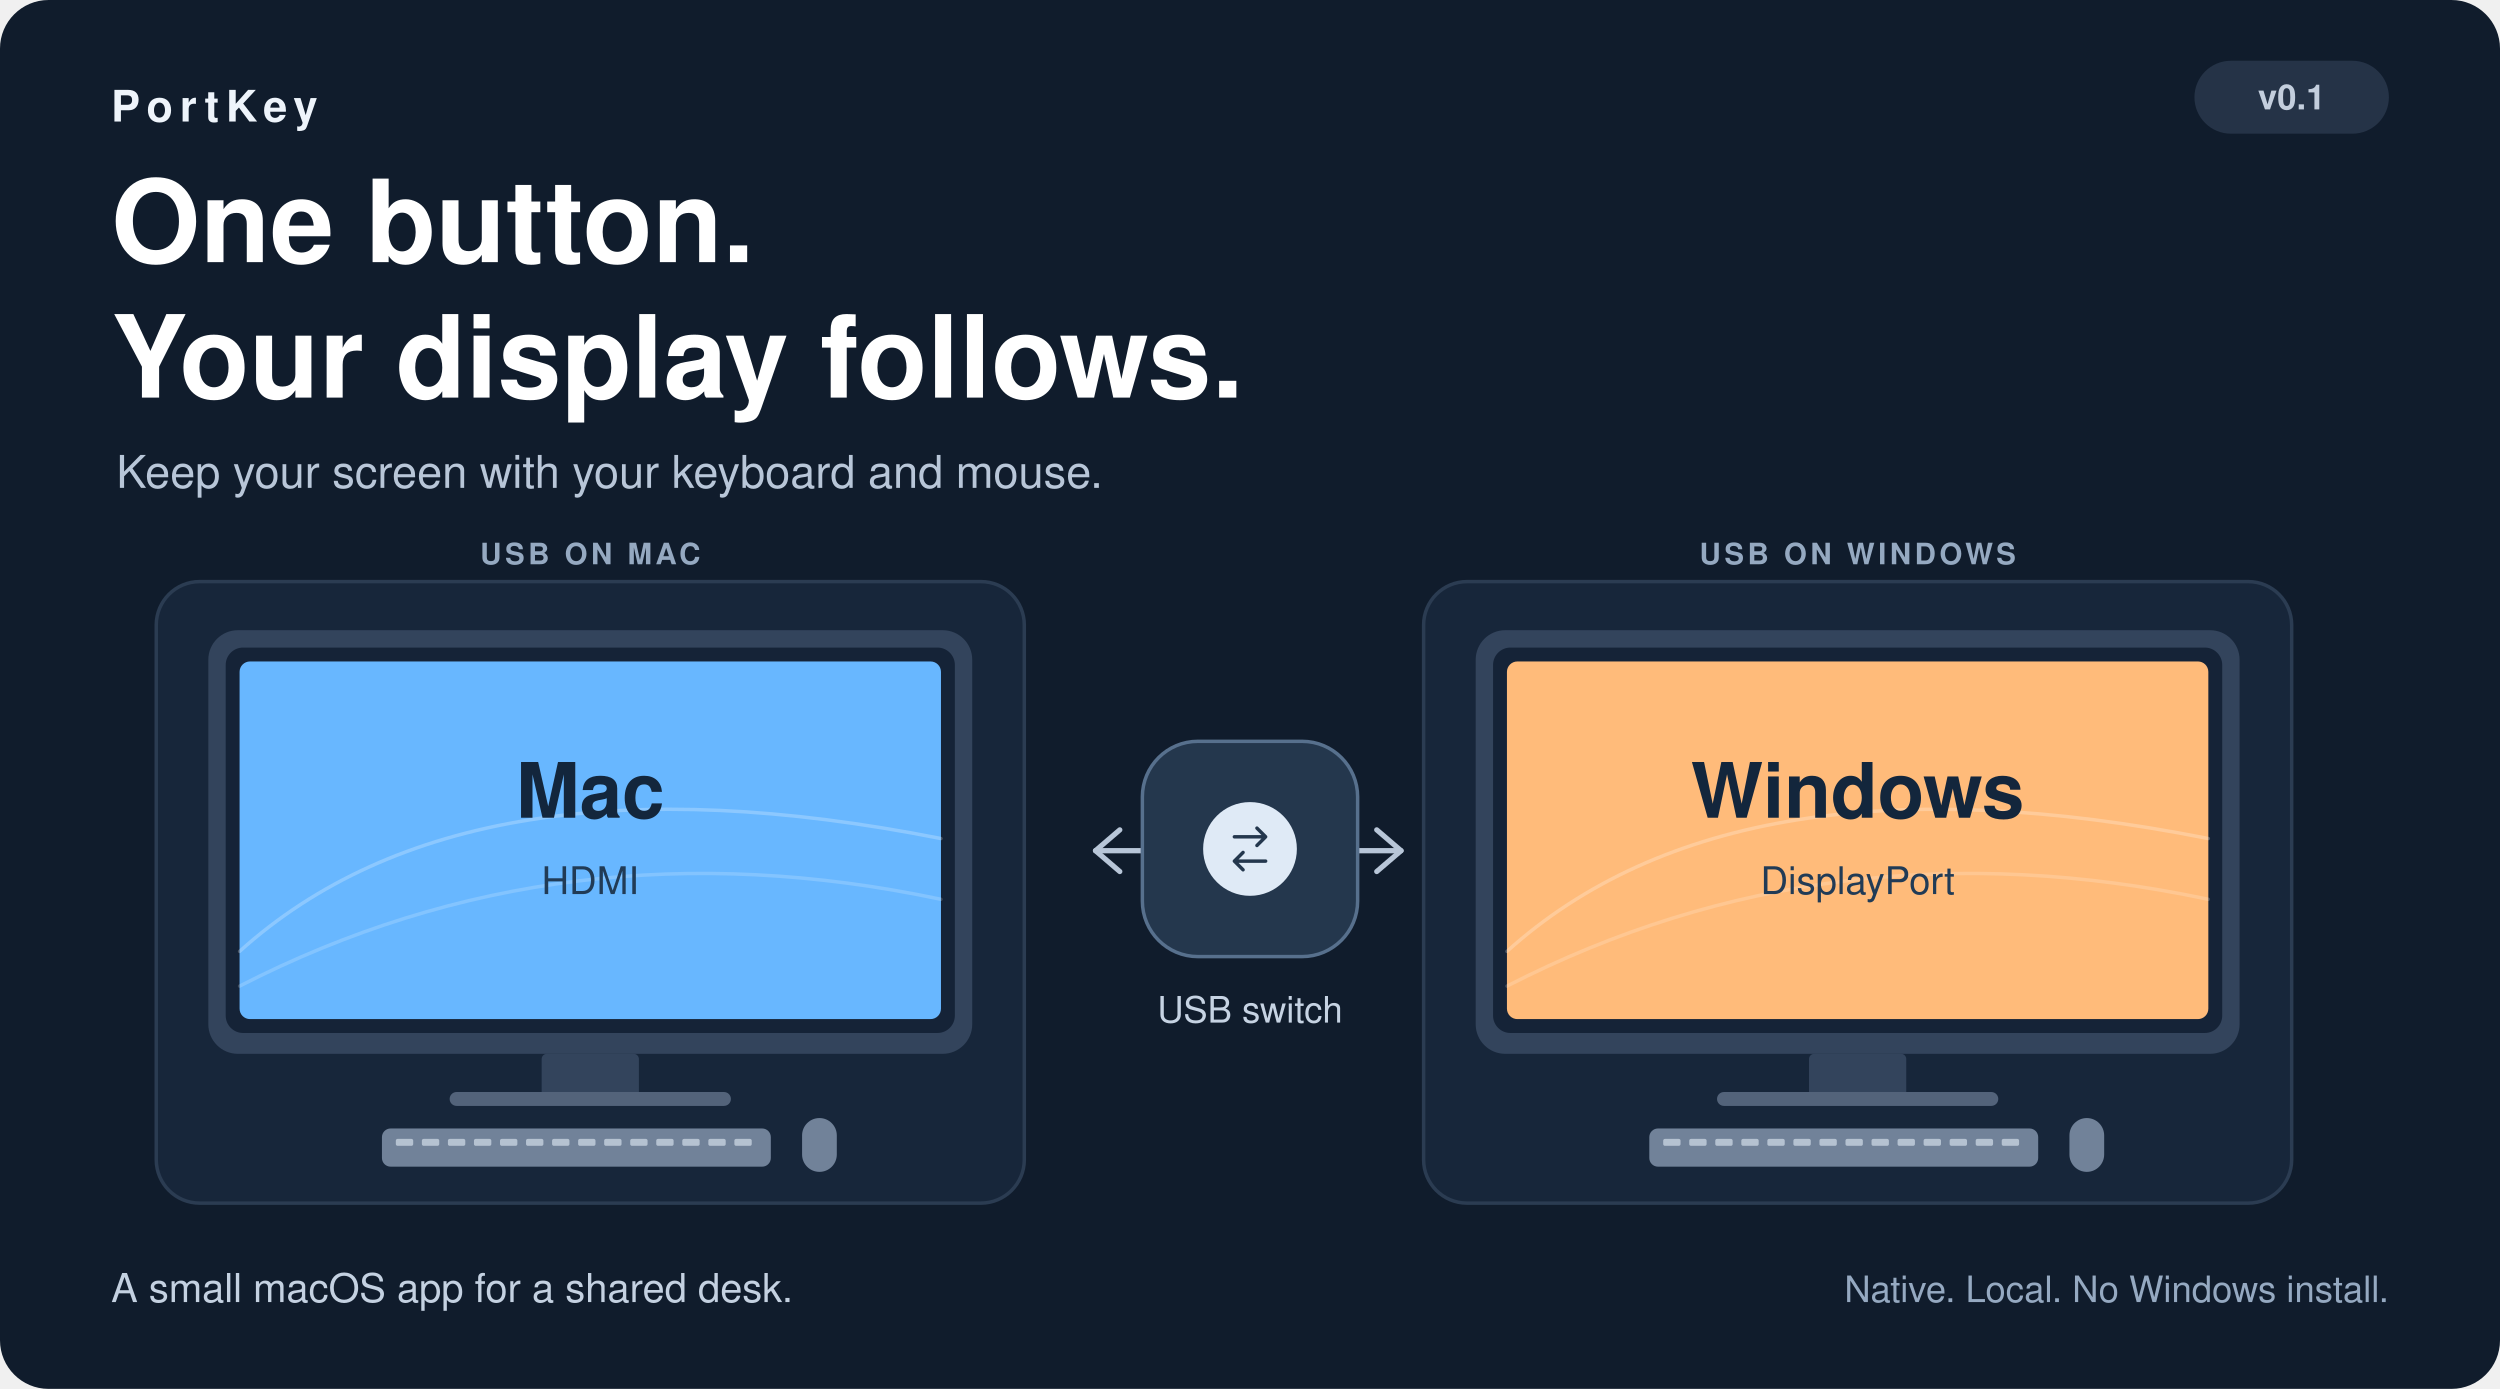
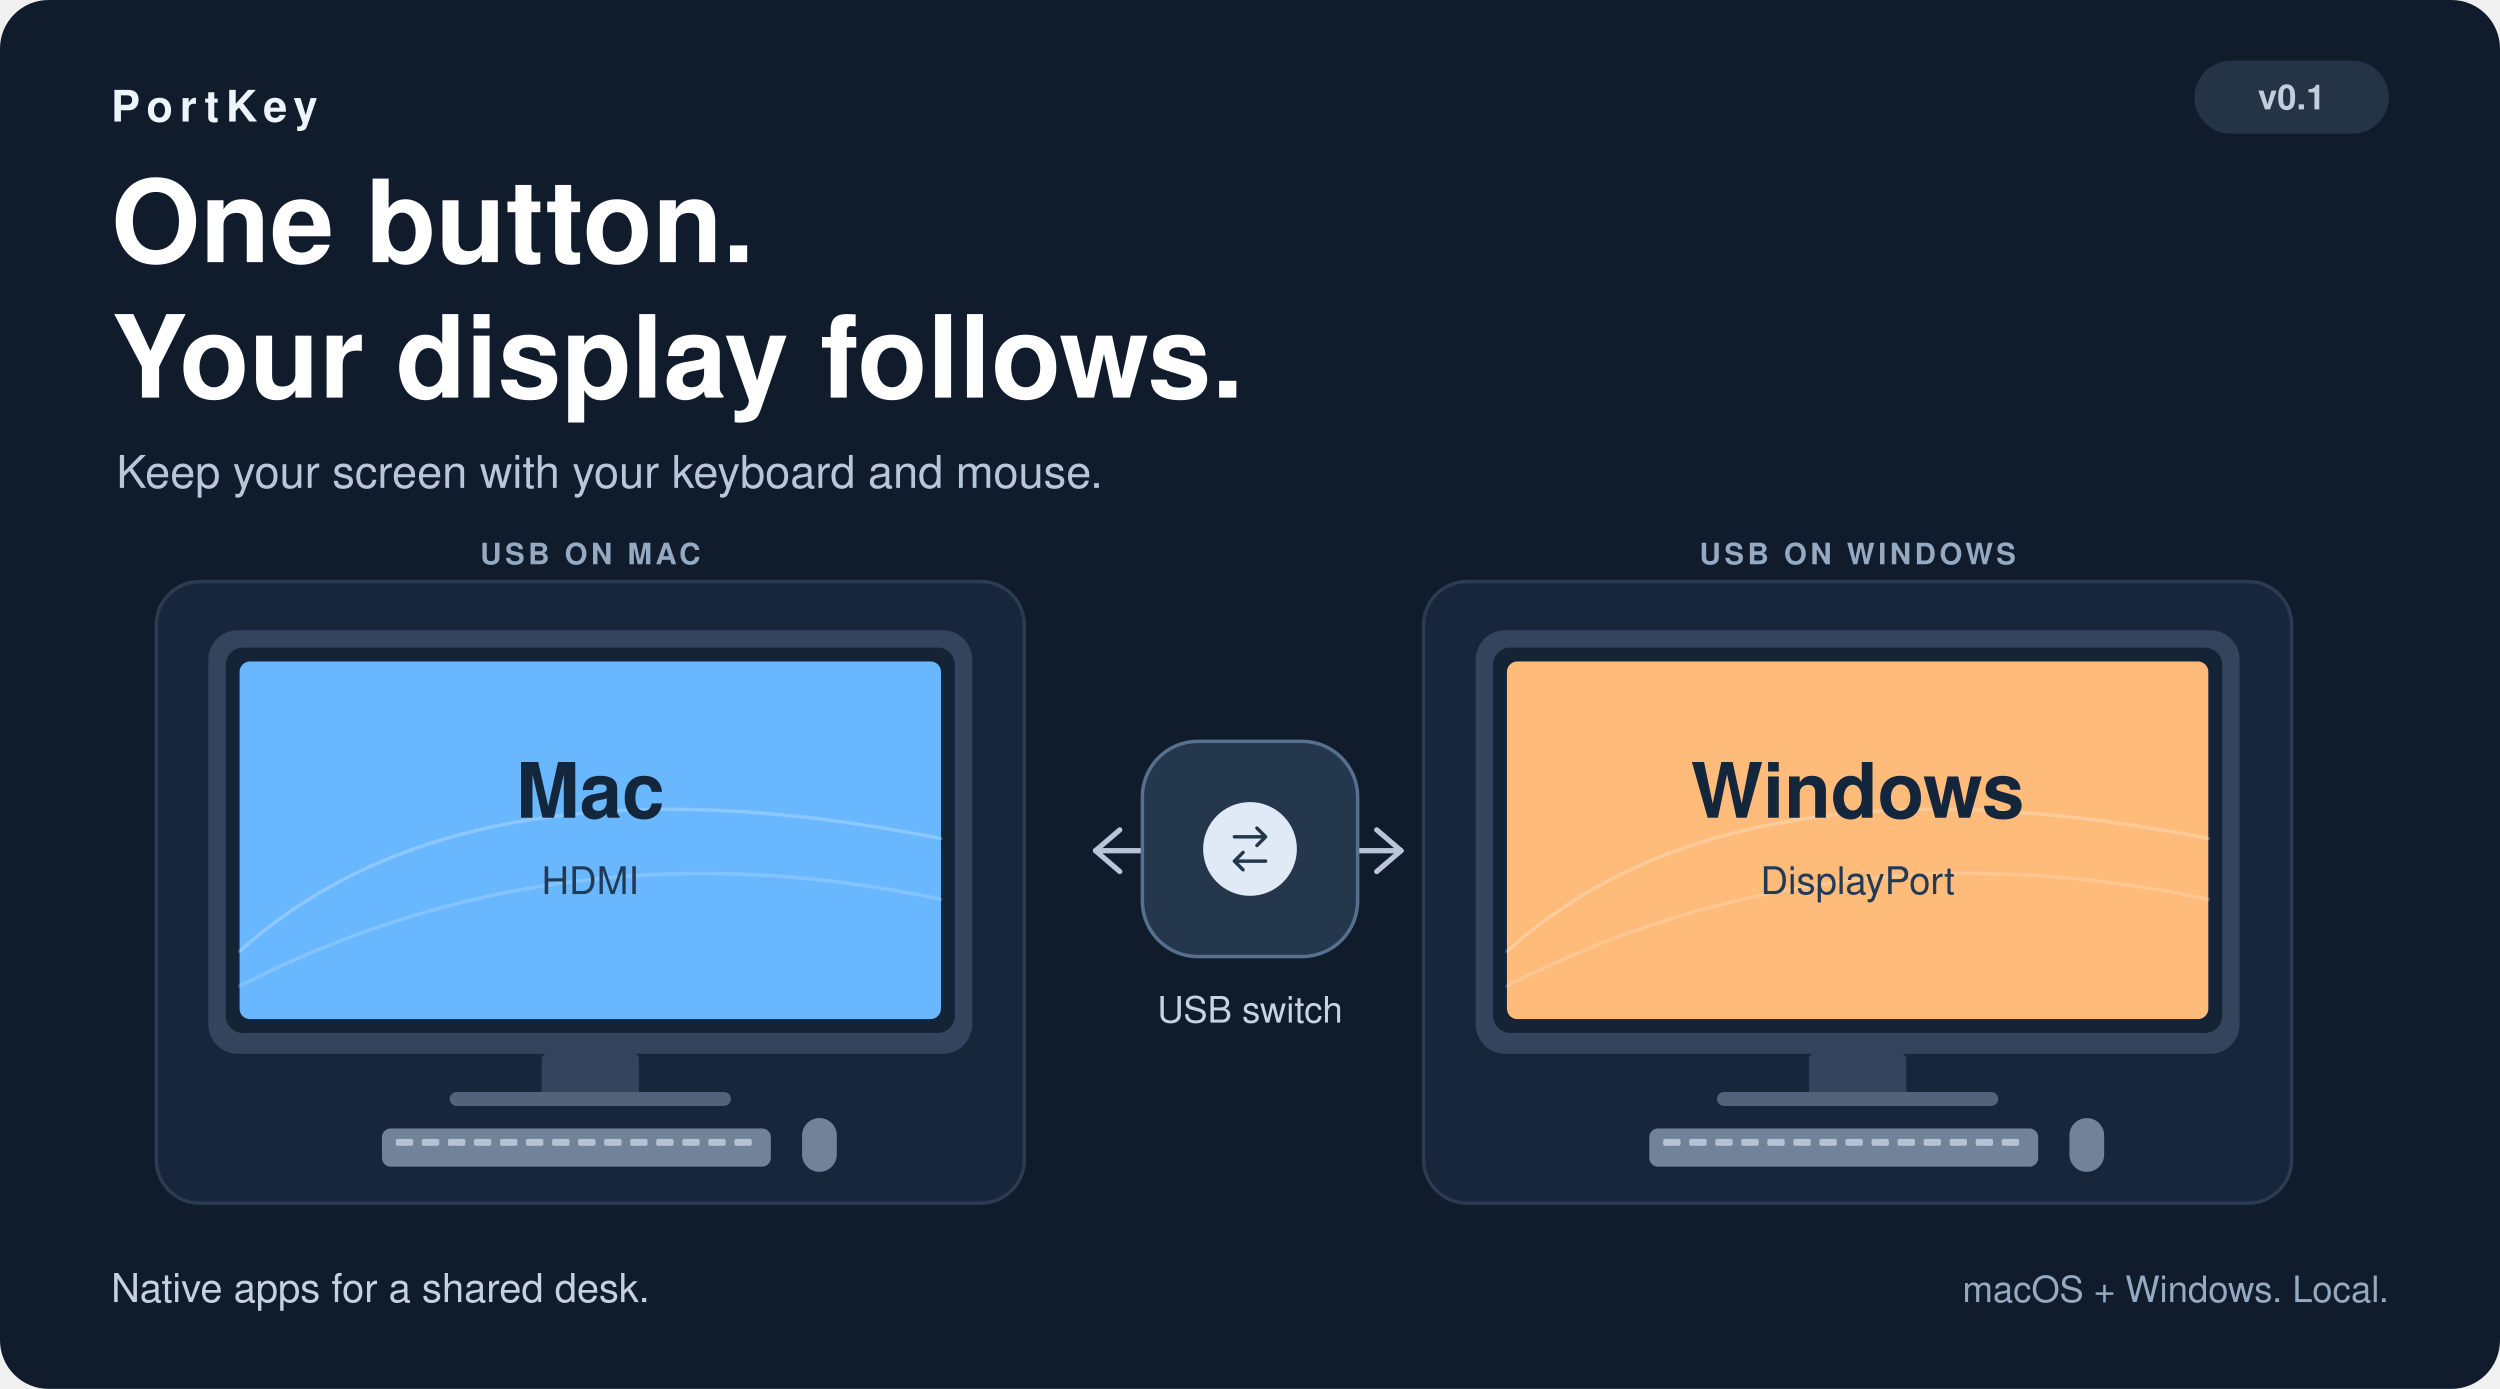
<svg xmlns="http://www.w3.org/2000/svg" width="1440" height="800" viewBox="0 0 1440 800" role="img" aria-labelledby="title desc">
  <g font-family="-apple-system, BlinkMacSystemFont, Segoe UI, Helvetica, Arial, sans-serif">
    <rect x="0" y="0" width="1440" height="800" rx="28" fill="#101C2C" stroke="none" stroke-width="1" />
    <text x="64" y="70" font-size="25" font-weight="700" fill="#EEF4FB" letter-spacing="4">PortKey</text>
    <rect x="1264" y="35" width="112" height="42" rx="21" fill="#253347" stroke="none" stroke-width="1" />
    <text x="1320" y="63" font-size="20" font-weight="600" fill="#C3CEDD" text-anchor="middle">v0.1</text>
    <text x="64" y="151" font-size="66" font-weight="700" fill="#FFFFFF">One button.</text>
    <text x="64" y="229" font-size="66" font-weight="700" fill="#FFFFFF">Your display follows.</text>
    <text x="67" y="281" font-size="26" font-weight="400" fill="#B8C6D8">Keep your screen with your keyboard and mouse.</text>
    <rect x="90" y="335" width="500" height="358" rx="25" fill="#17263A" stroke="#2B3C52" stroke-width="2" />
    <rect x="120" y="363" width="440" height="244" rx="17" fill="#33445C" stroke="none" stroke-width="1" />
    <rect x="130" y="373" width="420" height="222" rx="10" fill="#152337" stroke="none" stroke-width="1" />
    <rect x="138" y="381" width="404" height="206" rx="6" fill="#68B7FF" stroke="none" stroke-width="1" />
    <path d="M138 548 Q270 429 542 483" fill="none" stroke="#FFFFFF" stroke-width="2" stroke-linecap="round" stroke-linejoin="round" opacity=".24" />
    <path d="M138 568 Q325 472 542 518" fill="none" stroke="#FFFFFF" stroke-width="2" stroke-linecap="round" stroke-linejoin="round" opacity=".18" />
    <text x="340" y="471" font-size="44" font-weight="650" fill="#13263C" text-anchor="middle">Mac</text>
    <text x="340" y="515" font-size="22" font-weight="500" fill="#213B56" text-anchor="middle">HDMI</text>
    <rect x="312" y="607" width="56" height="26" rx="3" fill="#33445C" stroke="none" stroke-width="1" />
    <rect x="259" y="629" width="162" height="8" rx="4" fill="#53637A" stroke="none" stroke-width="1" />
    <rect x="220" y="650" width="224" height="22" rx="5" fill="#718299" stroke="none" stroke-width="1" />
    <rect x="228" y="656" width="10" height="4" rx="1" fill="#B5C2D1" stroke="none" stroke-width="1" />
    <rect x="243" y="656" width="10" height="4" rx="1" fill="#B5C2D1" stroke="none" stroke-width="1" />
    <rect x="258" y="656" width="10" height="4" rx="1" fill="#B5C2D1" stroke="none" stroke-width="1" />
    <rect x="273" y="656" width="10" height="4" rx="1" fill="#B5C2D1" stroke="none" stroke-width="1" />
    <rect x="288" y="656" width="10" height="4" rx="1" fill="#B5C2D1" stroke="none" stroke-width="1" />
    <rect x="303" y="656" width="10" height="4" rx="1" fill="#B5C2D1" stroke="none" stroke-width="1" />
    <rect x="318" y="656" width="10" height="4" rx="1" fill="#B5C2D1" stroke="none" stroke-width="1" />
    <rect x="333" y="656" width="10" height="4" rx="1" fill="#B5C2D1" stroke="none" stroke-width="1" />
    <rect x="348" y="656" width="10" height="4" rx="1" fill="#B5C2D1" stroke="none" stroke-width="1" />
    <rect x="363" y="656" width="10" height="4" rx="1" fill="#B5C2D1" stroke="none" stroke-width="1" />
    <rect x="378" y="656" width="10" height="4" rx="1" fill="#B5C2D1" stroke="none" stroke-width="1" />
    <rect x="393" y="656" width="10" height="4" rx="1" fill="#B5C2D1" stroke="none" stroke-width="1" />
    <rect x="408" y="656" width="10" height="4" rx="1" fill="#B5C2D1" stroke="none" stroke-width="1" />
    <rect x="423" y="656" width="10" height="4" rx="1" fill="#B5C2D1" stroke="none" stroke-width="1" />
    <rect x="462" y="644" width="20" height="31" rx="10" fill="#718299" stroke="none" stroke-width="1" />
    <rect x="820" y="335" width="500" height="358" rx="25" fill="#17263A" stroke="#2B3C52" stroke-width="2" />
    <rect x="850" y="363" width="440" height="244" rx="17" fill="#33445C" stroke="none" stroke-width="1" />
    <rect x="860" y="373" width="420" height="222" rx="10" fill="#152337" stroke="none" stroke-width="1" />
    <rect x="868" y="381" width="404" height="206" rx="6" fill="#FFBB7A" stroke="none" stroke-width="1" />
    <path d="M868 548 Q1000 429 1272 483" fill="none" stroke="#FFFFFF" stroke-width="2" stroke-linecap="round" stroke-linejoin="round" opacity=".24" />
    <path d="M868 568 Q1055 472 1272 518" fill="none" stroke="#FFFFFF" stroke-width="2" stroke-linecap="round" stroke-linejoin="round" opacity=".18" />
    <text x="1070" y="471" font-size="44" font-weight="650" fill="#13263C" text-anchor="middle">Windows</text>
    <text x="1070" y="515" font-size="22" font-weight="500" fill="#213B56" text-anchor="middle">DisplayPort</text>
    <rect x="1042" y="607" width="56" height="26" rx="3" fill="#33445C" stroke="none" stroke-width="1" />
    <rect x="989" y="629" width="162" height="8" rx="4" fill="#53637A" stroke="none" stroke-width="1" />
    <rect x="950" y="650" width="224" height="22" rx="5" fill="#718299" stroke="none" stroke-width="1" />
    <rect x="958" y="656" width="10" height="4" rx="1" fill="#B5C2D1" stroke="none" stroke-width="1" />
    <rect x="973" y="656" width="10" height="4" rx="1" fill="#B5C2D1" stroke="none" stroke-width="1" />
    <rect x="988" y="656" width="10" height="4" rx="1" fill="#B5C2D1" stroke="none" stroke-width="1" />
    <rect x="1003" y="656" width="10" height="4" rx="1" fill="#B5C2D1" stroke="none" stroke-width="1" />
    <rect x="1018" y="656" width="10" height="4" rx="1" fill="#B5C2D1" stroke="none" stroke-width="1" />
    <rect x="1033" y="656" width="10" height="4" rx="1" fill="#B5C2D1" stroke="none" stroke-width="1" />
    <rect x="1048" y="656" width="10" height="4" rx="1" fill="#B5C2D1" stroke="none" stroke-width="1" />
    <rect x="1063" y="656" width="10" height="4" rx="1" fill="#B5C2D1" stroke="none" stroke-width="1" />
    <rect x="1078" y="656" width="10" height="4" rx="1" fill="#B5C2D1" stroke="none" stroke-width="1" />
    <rect x="1093" y="656" width="10" height="4" rx="1" fill="#B5C2D1" stroke="none" stroke-width="1" />
    <rect x="1108" y="656" width="10" height="4" rx="1" fill="#B5C2D1" stroke="none" stroke-width="1" />
    <rect x="1123" y="656" width="10" height="4" rx="1" fill="#B5C2D1" stroke="none" stroke-width="1" />
    <rect x="1138" y="656" width="10" height="4" rx="1" fill="#B5C2D1" stroke="none" stroke-width="1" />
    <rect x="1153" y="656" width="10" height="4" rx="1" fill="#B5C2D1" stroke="none" stroke-width="1" />
    <rect x="1192" y="644" width="20" height="31" rx="10" fill="#718299" stroke="none" stroke-width="1" />
    <path d="M631 490 H807" fill="none" stroke="#B8C6D8" stroke-width="3" stroke-linecap="round" stroke-linejoin="round" />
    <path d="M793 478 L807 490 L793 502" fill="none" stroke="#B8C6D8" stroke-width="3" stroke-linecap="round" stroke-linejoin="round" />
    <path d="M645 478 L631 490 L645 502" fill="none" stroke="#B8C6D8" stroke-width="3" stroke-linecap="round" stroke-linejoin="round" />
    <rect x="658" y="427" width="124" height="124" rx="32" fill="#24374D" stroke="#57708D" stroke-width="2" />
    <circle cx="720" cy="489" r="27" fill="#DFEAF6" />
    <path d="M711 482 H729 M711 496 H729 M724 477 L729 482 L724 487 M716 491 L711 496 L716 501" fill="none" stroke="#24374D" stroke-width="2" stroke-linecap="round" stroke-linejoin="round" />
    <text x="720" y="589" font-size="21" font-weight="500" fill="#C6D3E3" text-anchor="middle">USB switch</text>
    <text x="340" y="325" font-size="17" font-weight="600" fill="#95A9C1" text-anchor="middle" letter-spacing="2">USB ON MAC</text>
    <text x="1070" y="325" font-size="17" font-weight="600" fill="#95A9C1" text-anchor="middle" letter-spacing="2">USB ON WINDOWS</text>
-     <text x="64" y="750" font-size="23" font-weight="500" fill="#C4D1E1">A small macOS app for a shared desk.</text>
-     <text x="1376" y="750" font-size="21" font-weight="400" fill="#95A9C1" text-anchor="end">Native. Local. No Windows install.</text>
+     <text x="64" y="750" font-size="23" font-weight="500" fill="#C4D1E1">Native apps for a shared desk.</text>
+     <text x="1376" y="750" font-size="21" font-weight="400" fill="#95A9C1" text-anchor="end">macOS + Windows. Local.</text>
  </g>
</svg>
